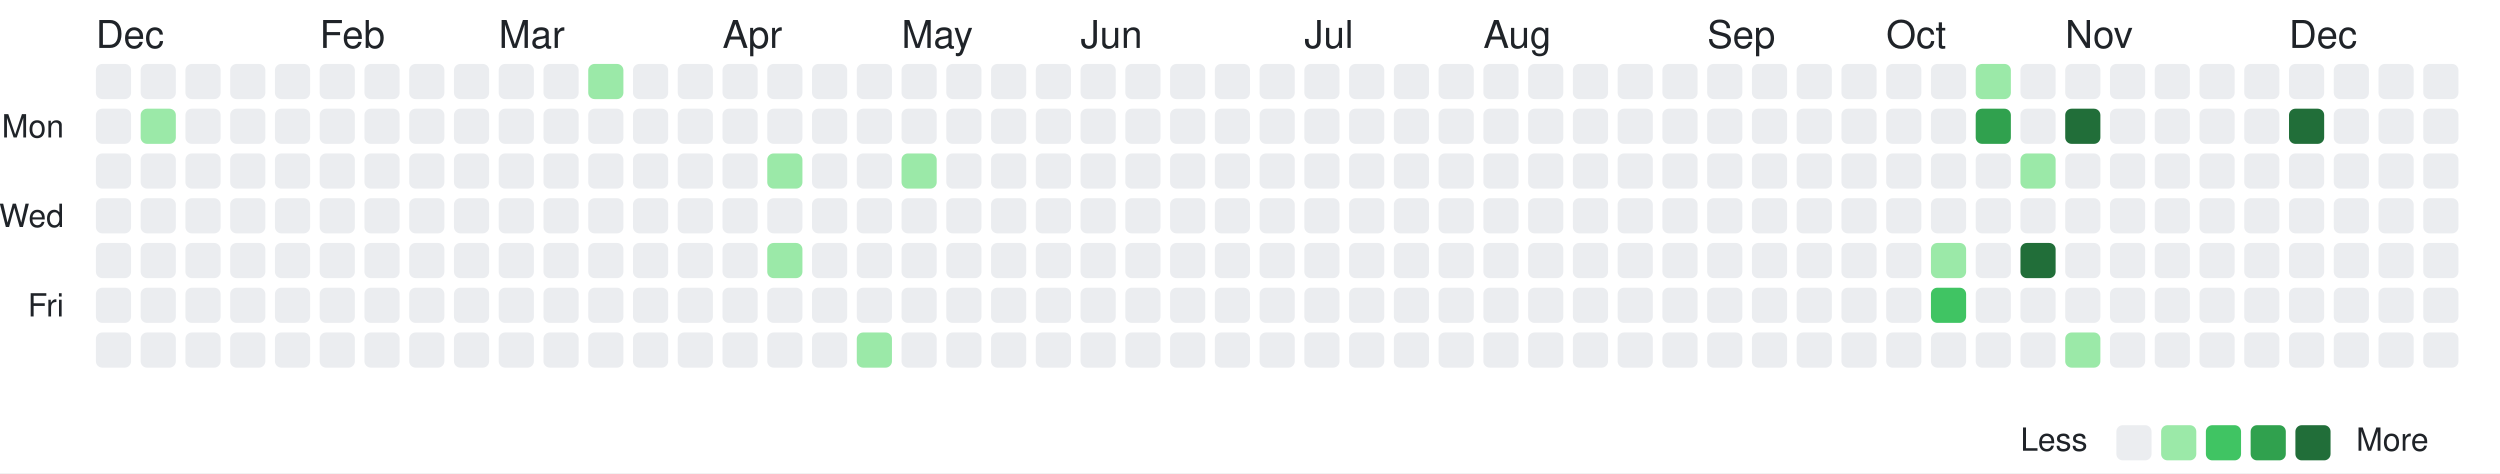
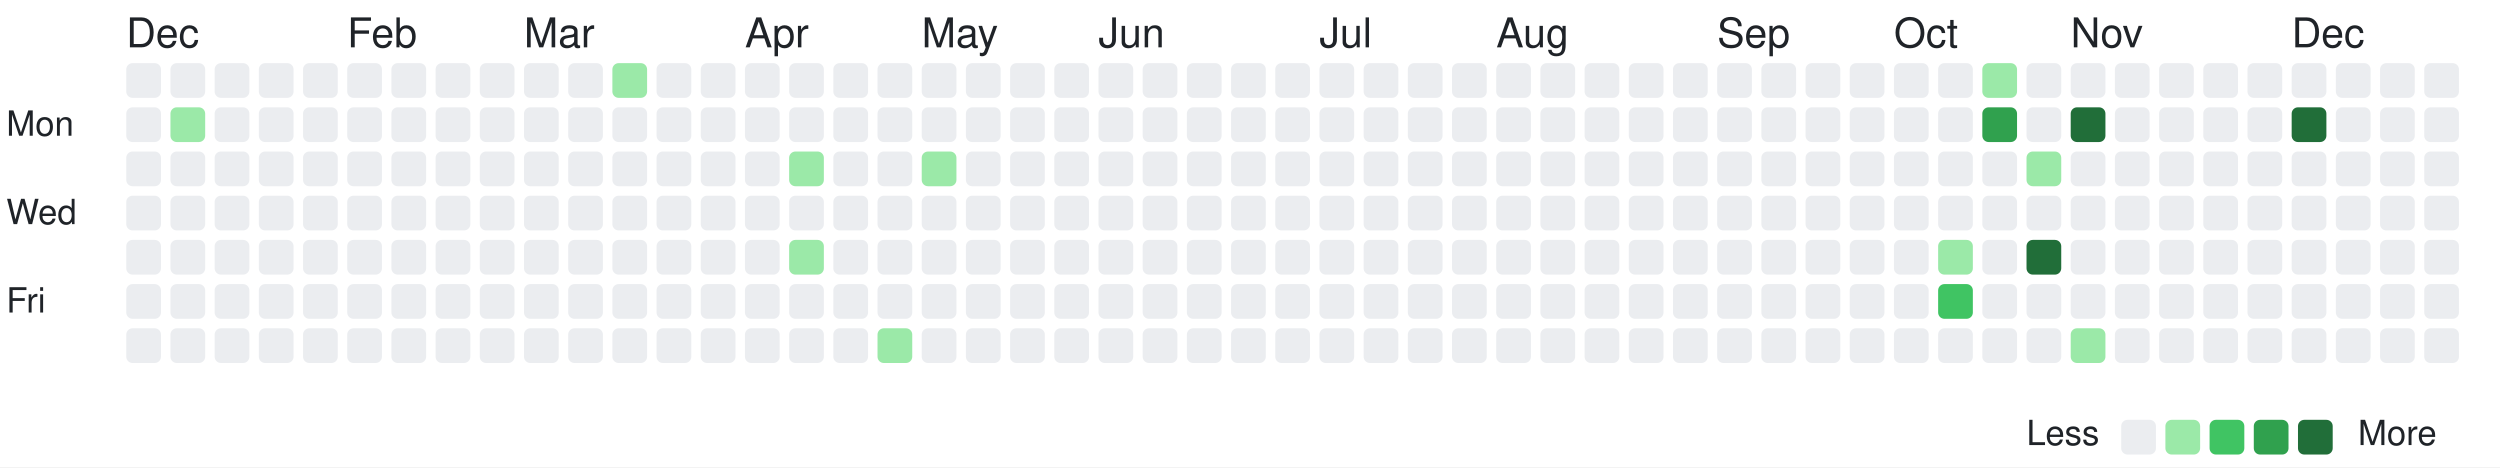
- <svg xmlns="http://www.w3.org/2000/svg" width="782" height="148" viewBox="0 0 782 148">
-   <rect width="782" height="148" fill="#ffffff" />
-   <g transform="translate(30, 20)">
-     <text x="-10" y="23" fill="#1f2328" font-size="10" font-family="-apple-system, BlinkMacSystemFont, Segoe UI, Helvetica, Arial, sans-serif" text-anchor="end">Mon</text>
-     <text x="-10" y="51" fill="#1f2328" font-size="10" font-family="-apple-system, BlinkMacSystemFont, Segoe UI, Helvetica, Arial, sans-serif" text-anchor="end">Wed</text>
-     <text x="-10" y="79" fill="#1f2328" font-size="10" font-family="-apple-system, BlinkMacSystemFont, Segoe UI, Helvetica, Arial, sans-serif" text-anchor="end">Fri</text>
+ <svg xmlns="http://www.w3.org/2000/svg" width="792" height="148" viewBox="0 0 792 148">
+   <rect width="792" height="148" fill="#ffffff" />
+   <g transform="translate(40, 20)">
+     <text x="-38" y="23" fill="#1f2328" font-size="11" font-family="-apple-system, BlinkMacSystemFont, Segoe UI, Helvetica, Arial, sans-serif">Mon</text>
+     <text x="-38" y="51" fill="#1f2328" font-size="11" font-family="-apple-system, BlinkMacSystemFont, Segoe UI, Helvetica, Arial, sans-serif">Wed</text>
+     <text x="-38" y="79" fill="#1f2328" font-size="11" font-family="-apple-system, BlinkMacSystemFont, Segoe UI, Helvetica, Arial, sans-serif">Fri</text>
    <rect x="0" y="0" width="11" height="11" fill="#ebedf0" rx="2" ry="2" />
    <rect x="0" y="14" width="11" height="11" fill="#ebedf0" rx="2" ry="2" />
    <rect x="0" y="28" width="11" height="11" fill="#ebedf0" rx="2" ry="2" />
    <rect x="0" y="42" width="11" height="11" fill="#ebedf0" rx="2" ry="2" />
    <rect x="0" y="56" width="11" height="11" fill="#ebedf0" rx="2" ry="2" />
    <rect x="0" y="70" width="11" height="11" fill="#ebedf0" rx="2" ry="2" />
    <rect x="0" y="84" width="11" height="11" fill="#ebedf0" rx="2" ry="2" />
    <rect x="14" y="0" width="11" height="11" fill="#ebedf0" rx="2" ry="2" />
    <rect x="14" y="14" width="11" height="11" fill="#9be9a8" rx="2" ry="2" />
    <rect x="14" y="28" width="11" height="11" fill="#ebedf0" rx="2" ry="2" />
    <rect x="14" y="42" width="11" height="11" fill="#ebedf0" rx="2" ry="2" />
    <rect x="14" y="56" width="11" height="11" fill="#ebedf0" rx="2" ry="2" />
    <rect x="14" y="70" width="11" height="11" fill="#ebedf0" rx="2" ry="2" />
    <rect x="14" y="84" width="11" height="11" fill="#ebedf0" rx="2" ry="2" />
    <rect x="28" y="0" width="11" height="11" fill="#ebedf0" rx="2" ry="2" />
    <rect x="28" y="14" width="11" height="11" fill="#ebedf0" rx="2" ry="2" />
    <rect x="28" y="28" width="11" height="11" fill="#ebedf0" rx="2" ry="2" />
    <rect x="28" y="42" width="11" height="11" fill="#ebedf0" rx="2" ry="2" />
    <rect x="28" y="56" width="11" height="11" fill="#ebedf0" rx="2" ry="2" />
    <rect x="28" y="70" width="11" height="11" fill="#ebedf0" rx="2" ry="2" />
    <rect x="28" y="84" width="11" height="11" fill="#ebedf0" rx="2" ry="2" />
    <rect x="42" y="0" width="11" height="11" fill="#ebedf0" rx="2" ry="2" />
    <rect x="42" y="14" width="11" height="11" fill="#ebedf0" rx="2" ry="2" />
    <rect x="42" y="28" width="11" height="11" fill="#ebedf0" rx="2" ry="2" />
    <rect x="42" y="42" width="11" height="11" fill="#ebedf0" rx="2" ry="2" />
    <rect x="42" y="56" width="11" height="11" fill="#ebedf0" rx="2" ry="2" />
    <rect x="42" y="70" width="11" height="11" fill="#ebedf0" rx="2" ry="2" />
    <rect x="42" y="84" width="11" height="11" fill="#ebedf0" rx="2" ry="2" />
    <rect x="56" y="0" width="11" height="11" fill="#ebedf0" rx="2" ry="2" />
    <rect x="56" y="14" width="11" height="11" fill="#ebedf0" rx="2" ry="2" />
    <rect x="56" y="28" width="11" height="11" fill="#ebedf0" rx="2" ry="2" />
    <rect x="56" y="42" width="11" height="11" fill="#ebedf0" rx="2" ry="2" />
    <rect x="56" y="56" width="11" height="11" fill="#ebedf0" rx="2" ry="2" />
    <rect x="56" y="70" width="11" height="11" fill="#ebedf0" rx="2" ry="2" />
    <rect x="56" y="84" width="11" height="11" fill="#ebedf0" rx="2" ry="2" />
    <rect x="70" y="0" width="11" height="11" fill="#ebedf0" rx="2" ry="2" />
    <rect x="70" y="14" width="11" height="11" fill="#ebedf0" rx="2" ry="2" />
    <rect x="70" y="28" width="11" height="11" fill="#ebedf0" rx="2" ry="2" />
    <rect x="70" y="42" width="11" height="11" fill="#ebedf0" rx="2" ry="2" />
    <rect x="70" y="56" width="11" height="11" fill="#ebedf0" rx="2" ry="2" />
    <rect x="70" y="70" width="11" height="11" fill="#ebedf0" rx="2" ry="2" />
    <rect x="70" y="84" width="11" height="11" fill="#ebedf0" rx="2" ry="2" />
    <rect x="84" y="0" width="11" height="11" fill="#ebedf0" rx="2" ry="2" />
    <rect x="84" y="14" width="11" height="11" fill="#ebedf0" rx="2" ry="2" />
    <rect x="84" y="28" width="11" height="11" fill="#ebedf0" rx="2" ry="2" />
    <rect x="84" y="42" width="11" height="11" fill="#ebedf0" rx="2" ry="2" />
    <rect x="84" y="56" width="11" height="11" fill="#ebedf0" rx="2" ry="2" />
    <rect x="84" y="70" width="11" height="11" fill="#ebedf0" rx="2" ry="2" />
    <rect x="84" y="84" width="11" height="11" fill="#ebedf0" rx="2" ry="2" />
    <rect x="98" y="0" width="11" height="11" fill="#ebedf0" rx="2" ry="2" />
    <rect x="98" y="14" width="11" height="11" fill="#ebedf0" rx="2" ry="2" />
    <rect x="98" y="28" width="11" height="11" fill="#ebedf0" rx="2" ry="2" />
    <rect x="98" y="42" width="11" height="11" fill="#ebedf0" rx="2" ry="2" />
    <rect x="98" y="56" width="11" height="11" fill="#ebedf0" rx="2" ry="2" />
    <rect x="98" y="70" width="11" height="11" fill="#ebedf0" rx="2" ry="2" />
    <rect x="98" y="84" width="11" height="11" fill="#ebedf0" rx="2" ry="2" />
    <rect x="112" y="0" width="11" height="11" fill="#ebedf0" rx="2" ry="2" />
    <rect x="112" y="14" width="11" height="11" fill="#ebedf0" rx="2" ry="2" />
    <rect x="112" y="28" width="11" height="11" fill="#ebedf0" rx="2" ry="2" />
    <rect x="112" y="42" width="11" height="11" fill="#ebedf0" rx="2" ry="2" />
    <rect x="112" y="56" width="11" height="11" fill="#ebedf0" rx="2" ry="2" />
    <rect x="112" y="70" width="11" height="11" fill="#ebedf0" rx="2" ry="2" />
    <rect x="112" y="84" width="11" height="11" fill="#ebedf0" rx="2" ry="2" />
    <rect x="126" y="0" width="11" height="11" fill="#ebedf0" rx="2" ry="2" />
    <rect x="126" y="14" width="11" height="11" fill="#ebedf0" rx="2" ry="2" />
    <rect x="126" y="28" width="11" height="11" fill="#ebedf0" rx="2" ry="2" />
    <rect x="126" y="42" width="11" height="11" fill="#ebedf0" rx="2" ry="2" />
    <rect x="126" y="56" width="11" height="11" fill="#ebedf0" rx="2" ry="2" />
    <rect x="126" y="70" width="11" height="11" fill="#ebedf0" rx="2" ry="2" />
    <rect x="126" y="84" width="11" height="11" fill="#ebedf0" rx="2" ry="2" />
    <rect x="140" y="0" width="11" height="11" fill="#ebedf0" rx="2" ry="2" />
    <rect x="140" y="14" width="11" height="11" fill="#ebedf0" rx="2" ry="2" />
    <rect x="140" y="28" width="11" height="11" fill="#ebedf0" rx="2" ry="2" />
    <rect x="140" y="42" width="11" height="11" fill="#ebedf0" rx="2" ry="2" />
    <rect x="140" y="56" width="11" height="11" fill="#ebedf0" rx="2" ry="2" />
    <rect x="140" y="70" width="11" height="11" fill="#ebedf0" rx="2" ry="2" />
    <rect x="140" y="84" width="11" height="11" fill="#ebedf0" rx="2" ry="2" />
    <rect x="154" y="0" width="11" height="11" fill="#9be9a8" rx="2" ry="2" />
    <rect x="154" y="14" width="11" height="11" fill="#ebedf0" rx="2" ry="2" />
    <rect x="154" y="28" width="11" height="11" fill="#ebedf0" rx="2" ry="2" />
    <rect x="154" y="42" width="11" height="11" fill="#ebedf0" rx="2" ry="2" />
    <rect x="154" y="56" width="11" height="11" fill="#ebedf0" rx="2" ry="2" />
    <rect x="154" y="70" width="11" height="11" fill="#ebedf0" rx="2" ry="2" />
    <rect x="154" y="84" width="11" height="11" fill="#ebedf0" rx="2" ry="2" />
    <rect x="168" y="0" width="11" height="11" fill="#ebedf0" rx="2" ry="2" />
    <rect x="168" y="14" width="11" height="11" fill="#ebedf0" rx="2" ry="2" />
    <rect x="168" y="28" width="11" height="11" fill="#ebedf0" rx="2" ry="2" />
    <rect x="168" y="42" width="11" height="11" fill="#ebedf0" rx="2" ry="2" />
    <rect x="168" y="56" width="11" height="11" fill="#ebedf0" rx="2" ry="2" />
    <rect x="168" y="70" width="11" height="11" fill="#ebedf0" rx="2" ry="2" />
    <rect x="168" y="84" width="11" height="11" fill="#ebedf0" rx="2" ry="2" />
    <rect x="182" y="0" width="11" height="11" fill="#ebedf0" rx="2" ry="2" />
    <rect x="182" y="14" width="11" height="11" fill="#ebedf0" rx="2" ry="2" />
    <rect x="182" y="28" width="11" height="11" fill="#ebedf0" rx="2" ry="2" />
    <rect x="182" y="42" width="11" height="11" fill="#ebedf0" rx="2" ry="2" />
    <rect x="182" y="56" width="11" height="11" fill="#ebedf0" rx="2" ry="2" />
    <rect x="182" y="70" width="11" height="11" fill="#ebedf0" rx="2" ry="2" />
    <rect x="182" y="84" width="11" height="11" fill="#ebedf0" rx="2" ry="2" />
    <rect x="196" y="0" width="11" height="11" fill="#ebedf0" rx="2" ry="2" />
    <rect x="196" y="14" width="11" height="11" fill="#ebedf0" rx="2" ry="2" />
    <rect x="196" y="28" width="11" height="11" fill="#ebedf0" rx="2" ry="2" />
    <rect x="196" y="42" width="11" height="11" fill="#ebedf0" rx="2" ry="2" />
    <rect x="196" y="56" width="11" height="11" fill="#ebedf0" rx="2" ry="2" />
    <rect x="196" y="70" width="11" height="11" fill="#ebedf0" rx="2" ry="2" />
    <rect x="196" y="84" width="11" height="11" fill="#ebedf0" rx="2" ry="2" />
    <rect x="210" y="0" width="11" height="11" fill="#ebedf0" rx="2" ry="2" />
    <rect x="210" y="14" width="11" height="11" fill="#ebedf0" rx="2" ry="2" />
    <rect x="210" y="28" width="11" height="11" fill="#9be9a8" rx="2" ry="2" />
    <rect x="210" y="42" width="11" height="11" fill="#ebedf0" rx="2" ry="2" />
    <rect x="210" y="56" width="11" height="11" fill="#9be9a8" rx="2" ry="2" />
    <rect x="210" y="70" width="11" height="11" fill="#ebedf0" rx="2" ry="2" />
    <rect x="210" y="84" width="11" height="11" fill="#ebedf0" rx="2" ry="2" />
    <rect x="224" y="0" width="11" height="11" fill="#ebedf0" rx="2" ry="2" />
    <rect x="224" y="14" width="11" height="11" fill="#ebedf0" rx="2" ry="2" />
    <rect x="224" y="28" width="11" height="11" fill="#ebedf0" rx="2" ry="2" />
    <rect x="224" y="42" width="11" height="11" fill="#ebedf0" rx="2" ry="2" />
    <rect x="224" y="56" width="11" height="11" fill="#ebedf0" rx="2" ry="2" />
    <rect x="224" y="70" width="11" height="11" fill="#ebedf0" rx="2" ry="2" />
    <rect x="224" y="84" width="11" height="11" fill="#ebedf0" rx="2" ry="2" />
    <rect x="238" y="0" width="11" height="11" fill="#ebedf0" rx="2" ry="2" />
    <rect x="238" y="14" width="11" height="11" fill="#ebedf0" rx="2" ry="2" />
    <rect x="238" y="28" width="11" height="11" fill="#ebedf0" rx="2" ry="2" />
    <rect x="238" y="42" width="11" height="11" fill="#ebedf0" rx="2" ry="2" />
    <rect x="238" y="56" width="11" height="11" fill="#ebedf0" rx="2" ry="2" />
    <rect x="238" y="70" width="11" height="11" fill="#ebedf0" rx="2" ry="2" />
    <rect x="238" y="84" width="11" height="11" fill="#9be9a8" rx="2" ry="2" />
    <rect x="252" y="0" width="11" height="11" fill="#ebedf0" rx="2" ry="2" />
    <rect x="252" y="14" width="11" height="11" fill="#ebedf0" rx="2" ry="2" />
    <rect x="252" y="28" width="11" height="11" fill="#9be9a8" rx="2" ry="2" />
    <rect x="252" y="42" width="11" height="11" fill="#ebedf0" rx="2" ry="2" />
    <rect x="252" y="56" width="11" height="11" fill="#ebedf0" rx="2" ry="2" />
    <rect x="252" y="70" width="11" height="11" fill="#ebedf0" rx="2" ry="2" />
    <rect x="252" y="84" width="11" height="11" fill="#ebedf0" rx="2" ry="2" />
    <rect x="266" y="0" width="11" height="11" fill="#ebedf0" rx="2" ry="2" />
    <rect x="266" y="14" width="11" height="11" fill="#ebedf0" rx="2" ry="2" />
    <rect x="266" y="28" width="11" height="11" fill="#ebedf0" rx="2" ry="2" />
    <rect x="266" y="42" width="11" height="11" fill="#ebedf0" rx="2" ry="2" />
    <rect x="266" y="56" width="11" height="11" fill="#ebedf0" rx="2" ry="2" />
    <rect x="266" y="70" width="11" height="11" fill="#ebedf0" rx="2" ry="2" />
    <rect x="266" y="84" width="11" height="11" fill="#ebedf0" rx="2" ry="2" />
    <rect x="280" y="0" width="11" height="11" fill="#ebedf0" rx="2" ry="2" />
    <rect x="280" y="14" width="11" height="11" fill="#ebedf0" rx="2" ry="2" />
    <rect x="280" y="28" width="11" height="11" fill="#ebedf0" rx="2" ry="2" />
    <rect x="280" y="42" width="11" height="11" fill="#ebedf0" rx="2" ry="2" />
    <rect x="280" y="56" width="11" height="11" fill="#ebedf0" rx="2" ry="2" />
    <rect x="280" y="70" width="11" height="11" fill="#ebedf0" rx="2" ry="2" />
    <rect x="280" y="84" width="11" height="11" fill="#ebedf0" rx="2" ry="2" />
    <rect x="294" y="0" width="11" height="11" fill="#ebedf0" rx="2" ry="2" />
    <rect x="294" y="14" width="11" height="11" fill="#ebedf0" rx="2" ry="2" />
    <rect x="294" y="28" width="11" height="11" fill="#ebedf0" rx="2" ry="2" />
    <rect x="294" y="42" width="11" height="11" fill="#ebedf0" rx="2" ry="2" />
    <rect x="294" y="56" width="11" height="11" fill="#ebedf0" rx="2" ry="2" />
    <rect x="294" y="70" width="11" height="11" fill="#ebedf0" rx="2" ry="2" />
    <rect x="294" y="84" width="11" height="11" fill="#ebedf0" rx="2" ry="2" />
    <rect x="308" y="0" width="11" height="11" fill="#ebedf0" rx="2" ry="2" />
    <rect x="308" y="14" width="11" height="11" fill="#ebedf0" rx="2" ry="2" />
    <rect x="308" y="28" width="11" height="11" fill="#ebedf0" rx="2" ry="2" />
    <rect x="308" y="42" width="11" height="11" fill="#ebedf0" rx="2" ry="2" />
    <rect x="308" y="56" width="11" height="11" fill="#ebedf0" rx="2" ry="2" />
    <rect x="308" y="70" width="11" height="11" fill="#ebedf0" rx="2" ry="2" />
    <rect x="308" y="84" width="11" height="11" fill="#ebedf0" rx="2" ry="2" />
    <rect x="322" y="0" width="11" height="11" fill="#ebedf0" rx="2" ry="2" />
    <rect x="322" y="14" width="11" height="11" fill="#ebedf0" rx="2" ry="2" />
    <rect x="322" y="28" width="11" height="11" fill="#ebedf0" rx="2" ry="2" />
    <rect x="322" y="42" width="11" height="11" fill="#ebedf0" rx="2" ry="2" />
    <rect x="322" y="56" width="11" height="11" fill="#ebedf0" rx="2" ry="2" />
    <rect x="322" y="70" width="11" height="11" fill="#ebedf0" rx="2" ry="2" />
    <rect x="322" y="84" width="11" height="11" fill="#ebedf0" rx="2" ry="2" />
    <rect x="336" y="0" width="11" height="11" fill="#ebedf0" rx="2" ry="2" />
    <rect x="336" y="14" width="11" height="11" fill="#ebedf0" rx="2" ry="2" />
    <rect x="336" y="28" width="11" height="11" fill="#ebedf0" rx="2" ry="2" />
    <rect x="336" y="42" width="11" height="11" fill="#ebedf0" rx="2" ry="2" />
    <rect x="336" y="56" width="11" height="11" fill="#ebedf0" rx="2" ry="2" />
    <rect x="336" y="70" width="11" height="11" fill="#ebedf0" rx="2" ry="2" />
    <rect x="336" y="84" width="11" height="11" fill="#ebedf0" rx="2" ry="2" />
    <rect x="350" y="0" width="11" height="11" fill="#ebedf0" rx="2" ry="2" />
    <rect x="350" y="14" width="11" height="11" fill="#ebedf0" rx="2" ry="2" />
    <rect x="350" y="28" width="11" height="11" fill="#ebedf0" rx="2" ry="2" />
    <rect x="350" y="42" width="11" height="11" fill="#ebedf0" rx="2" ry="2" />
    <rect x="350" y="56" width="11" height="11" fill="#ebedf0" rx="2" ry="2" />
    <rect x="350" y="70" width="11" height="11" fill="#ebedf0" rx="2" ry="2" />
    <rect x="350" y="84" width="11" height="11" fill="#ebedf0" rx="2" ry="2" />
    <rect x="364" y="0" width="11" height="11" fill="#ebedf0" rx="2" ry="2" />
    <rect x="364" y="14" width="11" height="11" fill="#ebedf0" rx="2" ry="2" />
    <rect x="364" y="28" width="11" height="11" fill="#ebedf0" rx="2" ry="2" />
    <rect x="364" y="42" width="11" height="11" fill="#ebedf0" rx="2" ry="2" />
    <rect x="364" y="56" width="11" height="11" fill="#ebedf0" rx="2" ry="2" />
    <rect x="364" y="70" width="11" height="11" fill="#ebedf0" rx="2" ry="2" />
    <rect x="364" y="84" width="11" height="11" fill="#ebedf0" rx="2" ry="2" />
    <rect x="378" y="0" width="11" height="11" fill="#ebedf0" rx="2" ry="2" />
    <rect x="378" y="14" width="11" height="11" fill="#ebedf0" rx="2" ry="2" />
    <rect x="378" y="28" width="11" height="11" fill="#ebedf0" rx="2" ry="2" />
    <rect x="378" y="42" width="11" height="11" fill="#ebedf0" rx="2" ry="2" />
    <rect x="378" y="56" width="11" height="11" fill="#ebedf0" rx="2" ry="2" />
    <rect x="378" y="70" width="11" height="11" fill="#ebedf0" rx="2" ry="2" />
    <rect x="378" y="84" width="11" height="11" fill="#ebedf0" rx="2" ry="2" />
    <rect x="392" y="0" width="11" height="11" fill="#ebedf0" rx="2" ry="2" />
    <rect x="392" y="14" width="11" height="11" fill="#ebedf0" rx="2" ry="2" />
    <rect x="392" y="28" width="11" height="11" fill="#ebedf0" rx="2" ry="2" />
    <rect x="392" y="42" width="11" height="11" fill="#ebedf0" rx="2" ry="2" />
    <rect x="392" y="56" width="11" height="11" fill="#ebedf0" rx="2" ry="2" />
    <rect x="392" y="70" width="11" height="11" fill="#ebedf0" rx="2" ry="2" />
    <rect x="392" y="84" width="11" height="11" fill="#ebedf0" rx="2" ry="2" />
    <rect x="406" y="0" width="11" height="11" fill="#ebedf0" rx="2" ry="2" />
    <rect x="406" y="14" width="11" height="11" fill="#ebedf0" rx="2" ry="2" />
    <rect x="406" y="28" width="11" height="11" fill="#ebedf0" rx="2" ry="2" />
    <rect x="406" y="42" width="11" height="11" fill="#ebedf0" rx="2" ry="2" />
    <rect x="406" y="56" width="11" height="11" fill="#ebedf0" rx="2" ry="2" />
    <rect x="406" y="70" width="11" height="11" fill="#ebedf0" rx="2" ry="2" />
    <rect x="406" y="84" width="11" height="11" fill="#ebedf0" rx="2" ry="2" />
    <rect x="420" y="0" width="11" height="11" fill="#ebedf0" rx="2" ry="2" />
    <rect x="420" y="14" width="11" height="11" fill="#ebedf0" rx="2" ry="2" />
    <rect x="420" y="28" width="11" height="11" fill="#ebedf0" rx="2" ry="2" />
    <rect x="420" y="42" width="11" height="11" fill="#ebedf0" rx="2" ry="2" />
    <rect x="420" y="56" width="11" height="11" fill="#ebedf0" rx="2" ry="2" />
    <rect x="420" y="70" width="11" height="11" fill="#ebedf0" rx="2" ry="2" />
    <rect x="420" y="84" width="11" height="11" fill="#ebedf0" rx="2" ry="2" />
    <rect x="434" y="0" width="11" height="11" fill="#ebedf0" rx="2" ry="2" />
    <rect x="434" y="14" width="11" height="11" fill="#ebedf0" rx="2" ry="2" />
    <rect x="434" y="28" width="11" height="11" fill="#ebedf0" rx="2" ry="2" />
    <rect x="434" y="42" width="11" height="11" fill="#ebedf0" rx="2" ry="2" />
    <rect x="434" y="56" width="11" height="11" fill="#ebedf0" rx="2" ry="2" />
    <rect x="434" y="70" width="11" height="11" fill="#ebedf0" rx="2" ry="2" />
    <rect x="434" y="84" width="11" height="11" fill="#ebedf0" rx="2" ry="2" />
    <rect x="448" y="0" width="11" height="11" fill="#ebedf0" rx="2" ry="2" />
    <rect x="448" y="14" width="11" height="11" fill="#ebedf0" rx="2" ry="2" />
    <rect x="448" y="28" width="11" height="11" fill="#ebedf0" rx="2" ry="2" />
    <rect x="448" y="42" width="11" height="11" fill="#ebedf0" rx="2" ry="2" />
    <rect x="448" y="56" width="11" height="11" fill="#ebedf0" rx="2" ry="2" />
    <rect x="448" y="70" width="11" height="11" fill="#ebedf0" rx="2" ry="2" />
    <rect x="448" y="84" width="11" height="11" fill="#ebedf0" rx="2" ry="2" />
    <rect x="462" y="0" width="11" height="11" fill="#ebedf0" rx="2" ry="2" />
    <rect x="462" y="14" width="11" height="11" fill="#ebedf0" rx="2" ry="2" />
    <rect x="462" y="28" width="11" height="11" fill="#ebedf0" rx="2" ry="2" />
    <rect x="462" y="42" width="11" height="11" fill="#ebedf0" rx="2" ry="2" />
    <rect x="462" y="56" width="11" height="11" fill="#ebedf0" rx="2" ry="2" />
    <rect x="462" y="70" width="11" height="11" fill="#ebedf0" rx="2" ry="2" />
    <rect x="462" y="84" width="11" height="11" fill="#ebedf0" rx="2" ry="2" />
    <rect x="476" y="0" width="11" height="11" fill="#ebedf0" rx="2" ry="2" />
    <rect x="476" y="14" width="11" height="11" fill="#ebedf0" rx="2" ry="2" />
    <rect x="476" y="28" width="11" height="11" fill="#ebedf0" rx="2" ry="2" />
    <rect x="476" y="42" width="11" height="11" fill="#ebedf0" rx="2" ry="2" />
    <rect x="476" y="56" width="11" height="11" fill="#ebedf0" rx="2" ry="2" />
    <rect x="476" y="70" width="11" height="11" fill="#ebedf0" rx="2" ry="2" />
    <rect x="476" y="84" width="11" height="11" fill="#ebedf0" rx="2" ry="2" />
    <rect x="490" y="0" width="11" height="11" fill="#ebedf0" rx="2" ry="2" />
    <rect x="490" y="14" width="11" height="11" fill="#ebedf0" rx="2" ry="2" />
    <rect x="490" y="28" width="11" height="11" fill="#ebedf0" rx="2" ry="2" />
    <rect x="490" y="42" width="11" height="11" fill="#ebedf0" rx="2" ry="2" />
    <rect x="490" y="56" width="11" height="11" fill="#ebedf0" rx="2" ry="2" />
    <rect x="490" y="70" width="11" height="11" fill="#ebedf0" rx="2" ry="2" />
    <rect x="490" y="84" width="11" height="11" fill="#ebedf0" rx="2" ry="2" />
    <rect x="504" y="0" width="11" height="11" fill="#ebedf0" rx="2" ry="2" />
    <rect x="504" y="14" width="11" height="11" fill="#ebedf0" rx="2" ry="2" />
    <rect x="504" y="28" width="11" height="11" fill="#ebedf0" rx="2" ry="2" />
    <rect x="504" y="42" width="11" height="11" fill="#ebedf0" rx="2" ry="2" />
    <rect x="504" y="56" width="11" height="11" fill="#ebedf0" rx="2" ry="2" />
    <rect x="504" y="70" width="11" height="11" fill="#ebedf0" rx="2" ry="2" />
    <rect x="504" y="84" width="11" height="11" fill="#ebedf0" rx="2" ry="2" />
    <rect x="518" y="0" width="11" height="11" fill="#ebedf0" rx="2" ry="2" />
    <rect x="518" y="14" width="11" height="11" fill="#ebedf0" rx="2" ry="2" />
    <rect x="518" y="28" width="11" height="11" fill="#ebedf0" rx="2" ry="2" />
    <rect x="518" y="42" width="11" height="11" fill="#ebedf0" rx="2" ry="2" />
    <rect x="518" y="56" width="11" height="11" fill="#ebedf0" rx="2" ry="2" />
    <rect x="518" y="70" width="11" height="11" fill="#ebedf0" rx="2" ry="2" />
    <rect x="518" y="84" width="11" height="11" fill="#ebedf0" rx="2" ry="2" />
    <rect x="532" y="0" width="11" height="11" fill="#ebedf0" rx="2" ry="2" />
    <rect x="532" y="14" width="11" height="11" fill="#ebedf0" rx="2" ry="2" />
    <rect x="532" y="28" width="11" height="11" fill="#ebedf0" rx="2" ry="2" />
    <rect x="532" y="42" width="11" height="11" fill="#ebedf0" rx="2" ry="2" />
    <rect x="532" y="56" width="11" height="11" fill="#ebedf0" rx="2" ry="2" />
    <rect x="532" y="70" width="11" height="11" fill="#ebedf0" rx="2" ry="2" />
    <rect x="532" y="84" width="11" height="11" fill="#ebedf0" rx="2" ry="2" />
    <rect x="546" y="0" width="11" height="11" fill="#ebedf0" rx="2" ry="2" />
    <rect x="546" y="14" width="11" height="11" fill="#ebedf0" rx="2" ry="2" />
    <rect x="546" y="28" width="11" height="11" fill="#ebedf0" rx="2" ry="2" />
    <rect x="546" y="42" width="11" height="11" fill="#ebedf0" rx="2" ry="2" />
    <rect x="546" y="56" width="11" height="11" fill="#ebedf0" rx="2" ry="2" />
    <rect x="546" y="70" width="11" height="11" fill="#ebedf0" rx="2" ry="2" />
    <rect x="546" y="84" width="11" height="11" fill="#ebedf0" rx="2" ry="2" />
    <rect x="560" y="0" width="11" height="11" fill="#ebedf0" rx="2" ry="2" />
    <rect x="560" y="14" width="11" height="11" fill="#ebedf0" rx="2" ry="2" />
    <rect x="560" y="28" width="11" height="11" fill="#ebedf0" rx="2" ry="2" />
    <rect x="560" y="42" width="11" height="11" fill="#ebedf0" rx="2" ry="2" />
    <rect x="560" y="56" width="11" height="11" fill="#ebedf0" rx="2" ry="2" />
    <rect x="560" y="70" width="11" height="11" fill="#ebedf0" rx="2" ry="2" />
    <rect x="560" y="84" width="11" height="11" fill="#ebedf0" rx="2" ry="2" />
    <rect x="574" y="0" width="11" height="11" fill="#ebedf0" rx="2" ry="2" />
    <rect x="574" y="14" width="11" height="11" fill="#ebedf0" rx="2" ry="2" />
    <rect x="574" y="28" width="11" height="11" fill="#ebedf0" rx="2" ry="2" />
    <rect x="574" y="42" width="11" height="11" fill="#ebedf0" rx="2" ry="2" />
    <rect x="574" y="56" width="11" height="11" fill="#9be9a8" rx="2" ry="2" />
    <rect x="574" y="70" width="11" height="11" fill="#40c463" rx="2" ry="2" />
    <rect x="574" y="84" width="11" height="11" fill="#ebedf0" rx="2" ry="2" />
    <rect x="588" y="0" width="11" height="11" fill="#9be9a8" rx="2" ry="2" />
    <rect x="588" y="14" width="11" height="11" fill="#30a14e" rx="2" ry="2" />
    <rect x="588" y="28" width="11" height="11" fill="#ebedf0" rx="2" ry="2" />
    <rect x="588" y="42" width="11" height="11" fill="#ebedf0" rx="2" ry="2" />
    <rect x="588" y="56" width="11" height="11" fill="#ebedf0" rx="2" ry="2" />
    <rect x="588" y="70" width="11" height="11" fill="#ebedf0" rx="2" ry="2" />
    <rect x="588" y="84" width="11" height="11" fill="#ebedf0" rx="2" ry="2" />
    <rect x="602" y="0" width="11" height="11" fill="#ebedf0" rx="2" ry="2" />
    <rect x="602" y="14" width="11" height="11" fill="#ebedf0" rx="2" ry="2" />
    <rect x="602" y="28" width="11" height="11" fill="#9be9a8" rx="2" ry="2" />
    <rect x="602" y="42" width="11" height="11" fill="#ebedf0" rx="2" ry="2" />
    <rect x="602" y="56" width="11" height="11" fill="#216e39" rx="2" ry="2" />
    <rect x="602" y="70" width="11" height="11" fill="#ebedf0" rx="2" ry="2" />
    <rect x="602" y="84" width="11" height="11" fill="#ebedf0" rx="2" ry="2" />
    <rect x="616" y="0" width="11" height="11" fill="#ebedf0" rx="2" ry="2" />
    <rect x="616" y="14" width="11" height="11" fill="#216e39" rx="2" ry="2" />
    <rect x="616" y="28" width="11" height="11" fill="#ebedf0" rx="2" ry="2" />
    <rect x="616" y="42" width="11" height="11" fill="#ebedf0" rx="2" ry="2" />
    <rect x="616" y="56" width="11" height="11" fill="#ebedf0" rx="2" ry="2" />
    <rect x="616" y="70" width="11" height="11" fill="#ebedf0" rx="2" ry="2" />
    <rect x="616" y="84" width="11" height="11" fill="#9be9a8" rx="2" ry="2" />
    <rect x="630" y="0" width="11" height="11" fill="#ebedf0" rx="2" ry="2" />
    <rect x="630" y="14" width="11" height="11" fill="#ebedf0" rx="2" ry="2" />
    <rect x="630" y="28" width="11" height="11" fill="#ebedf0" rx="2" ry="2" />
    <rect x="630" y="42" width="11" height="11" fill="#ebedf0" rx="2" ry="2" />
    <rect x="630" y="56" width="11" height="11" fill="#ebedf0" rx="2" ry="2" />
    <rect x="630" y="70" width="11" height="11" fill="#ebedf0" rx="2" ry="2" />
    <rect x="630" y="84" width="11" height="11" fill="#ebedf0" rx="2" ry="2" />
    <rect x="644" y="0" width="11" height="11" fill="#ebedf0" rx="2" ry="2" />
    <rect x="644" y="14" width="11" height="11" fill="#ebedf0" rx="2" ry="2" />
    <rect x="644" y="28" width="11" height="11" fill="#ebedf0" rx="2" ry="2" />
    <rect x="644" y="42" width="11" height="11" fill="#ebedf0" rx="2" ry="2" />
    <rect x="644" y="56" width="11" height="11" fill="#ebedf0" rx="2" ry="2" />
    <rect x="644" y="70" width="11" height="11" fill="#ebedf0" rx="2" ry="2" />
    <rect x="644" y="84" width="11" height="11" fill="#ebedf0" rx="2" ry="2" />
    <rect x="658" y="0" width="11" height="11" fill="#ebedf0" rx="2" ry="2" />
    <rect x="658" y="14" width="11" height="11" fill="#ebedf0" rx="2" ry="2" />
    <rect x="658" y="28" width="11" height="11" fill="#ebedf0" rx="2" ry="2" />
    <rect x="658" y="42" width="11" height="11" fill="#ebedf0" rx="2" ry="2" />
    <rect x="658" y="56" width="11" height="11" fill="#ebedf0" rx="2" ry="2" />
    <rect x="658" y="70" width="11" height="11" fill="#ebedf0" rx="2" ry="2" />
    <rect x="658" y="84" width="11" height="11" fill="#ebedf0" rx="2" ry="2" />
    <rect x="672" y="0" width="11" height="11" fill="#ebedf0" rx="2" ry="2" />
    <rect x="672" y="14" width="11" height="11" fill="#ebedf0" rx="2" ry="2" />
    <rect x="672" y="28" width="11" height="11" fill="#ebedf0" rx="2" ry="2" />
    <rect x="672" y="42" width="11" height="11" fill="#ebedf0" rx="2" ry="2" />
    <rect x="672" y="56" width="11" height="11" fill="#ebedf0" rx="2" ry="2" />
    <rect x="672" y="70" width="11" height="11" fill="#ebedf0" rx="2" ry="2" />
    <rect x="672" y="84" width="11" height="11" fill="#ebedf0" rx="2" ry="2" />
    <rect x="686" y="0" width="11" height="11" fill="#ebedf0" rx="2" ry="2" />
    <rect x="686" y="14" width="11" height="11" fill="#216e39" rx="2" ry="2" />
    <rect x="686" y="28" width="11" height="11" fill="#ebedf0" rx="2" ry="2" />
    <rect x="686" y="42" width="11" height="11" fill="#ebedf0" rx="2" ry="2" />
    <rect x="686" y="56" width="11" height="11" fill="#ebedf0" rx="2" ry="2" />
    <rect x="686" y="70" width="11" height="11" fill="#ebedf0" rx="2" ry="2" />
    <rect x="686" y="84" width="11" height="11" fill="#ebedf0" rx="2" ry="2" />
    <rect x="700" y="0" width="11" height="11" fill="#ebedf0" rx="2" ry="2" />
    <rect x="700" y="14" width="11" height="11" fill="#ebedf0" rx="2" ry="2" />
    <rect x="700" y="28" width="11" height="11" fill="#ebedf0" rx="2" ry="2" />
    <rect x="700" y="42" width="11" height="11" fill="#ebedf0" rx="2" ry="2" />
    <rect x="700" y="56" width="11" height="11" fill="#ebedf0" rx="2" ry="2" />
    <rect x="700" y="70" width="11" height="11" fill="#ebedf0" rx="2" ry="2" />
    <rect x="700" y="84" width="11" height="11" fill="#ebedf0" rx="2" ry="2" />
    <rect x="714" y="0" width="11" height="11" fill="#ebedf0" rx="2" ry="2" />
    <rect x="714" y="14" width="11" height="11" fill="#ebedf0" rx="2" ry="2" />
    <rect x="714" y="28" width="11" height="11" fill="#ebedf0" rx="2" ry="2" />
    <rect x="714" y="42" width="11" height="11" fill="#ebedf0" rx="2" ry="2" />
    <rect x="714" y="56" width="11" height="11" fill="#ebedf0" rx="2" ry="2" />
    <rect x="714" y="70" width="11" height="11" fill="#ebedf0" rx="2" ry="2" />
    <rect x="714" y="84" width="11" height="11" fill="#ebedf0" rx="2" ry="2" />
    <rect x="728" y="0" width="11" height="11" fill="#ebedf0" rx="2" ry="2" />
    <rect x="728" y="14" width="11" height="11" fill="#ebedf0" rx="2" ry="2" />
    <rect x="728" y="28" width="11" height="11" fill="#ebedf0" rx="2" ry="2" />
    <rect x="728" y="42" width="11" height="11" fill="#ebedf0" rx="2" ry="2" />
    <rect x="728" y="56" width="11" height="11" fill="#ebedf0" rx="2" ry="2" />
    <rect x="728" y="70" width="11" height="11" fill="#ebedf0" rx="2" ry="2" />
    <rect x="728" y="84" width="11" height="11" fill="#ebedf0" rx="2" ry="2" />
-     <text x="0" y="-5" fill="#1f2328" font-size="12" font-family="-apple-system, BlinkMacSystemFont, Segoe UI, Helvetica, Arial, sans-serif">Dec</text>
-     <text x="70" y="-5" fill="#1f2328" font-size="12" font-family="-apple-system, BlinkMacSystemFont, Segoe UI, Helvetica, Arial, sans-serif">Feb</text>
-     <text x="126" y="-5" fill="#1f2328" font-size="12" font-family="-apple-system, BlinkMacSystemFont, Segoe UI, Helvetica, Arial, sans-serif">Mar</text>
-     <text x="196" y="-5" fill="#1f2328" font-size="12" font-family="-apple-system, BlinkMacSystemFont, Segoe UI, Helvetica, Arial, sans-serif">Apr</text>
-     <text x="252" y="-5" fill="#1f2328" font-size="12" font-family="-apple-system, BlinkMacSystemFont, Segoe UI, Helvetica, Arial, sans-serif">May</text>
-     <text x="308" y="-5" fill="#1f2328" font-size="12" font-family="-apple-system, BlinkMacSystemFont, Segoe UI, Helvetica, Arial, sans-serif">Jun</text>
-     <text x="378" y="-5" fill="#1f2328" font-size="12" font-family="-apple-system, BlinkMacSystemFont, Segoe UI, Helvetica, Arial, sans-serif">Jul</text>
-     <text x="434" y="-5" fill="#1f2328" font-size="12" font-family="-apple-system, BlinkMacSystemFont, Segoe UI, Helvetica, Arial, sans-serif">Aug</text>
-     <text x="504" y="-5" fill="#1f2328" font-size="12" font-family="-apple-system, BlinkMacSystemFont, Segoe UI, Helvetica, Arial, sans-serif">Sep</text>
-     <text x="560" y="-5" fill="#1f2328" font-size="12" font-family="-apple-system, BlinkMacSystemFont, Segoe UI, Helvetica, Arial, sans-serif">Oct</text>
-     <text x="616" y="-5" fill="#1f2328" font-size="12" font-family="-apple-system, BlinkMacSystemFont, Segoe UI, Helvetica, Arial, sans-serif">Nov</text>
-     <text x="686" y="-5" fill="#1f2328" font-size="12" font-family="-apple-system, BlinkMacSystemFont, Segoe UI, Helvetica, Arial, sans-serif">Dec</text>
+     <text x="0" y="-5" fill="#1f2328" font-size="13" font-family="-apple-system, BlinkMacSystemFont, Segoe UI, Helvetica, Arial, sans-serif">Dec</text>
+     <text x="70" y="-5" fill="#1f2328" font-size="13" font-family="-apple-system, BlinkMacSystemFont, Segoe UI, Helvetica, Arial, sans-serif">Feb</text>
+     <text x="126" y="-5" fill="#1f2328" font-size="13" font-family="-apple-system, BlinkMacSystemFont, Segoe UI, Helvetica, Arial, sans-serif">Mar</text>
+     <text x="196" y="-5" fill="#1f2328" font-size="13" font-family="-apple-system, BlinkMacSystemFont, Segoe UI, Helvetica, Arial, sans-serif">Apr</text>
+     <text x="252" y="-5" fill="#1f2328" font-size="13" font-family="-apple-system, BlinkMacSystemFont, Segoe UI, Helvetica, Arial, sans-serif">May</text>
+     <text x="308" y="-5" fill="#1f2328" font-size="13" font-family="-apple-system, BlinkMacSystemFont, Segoe UI, Helvetica, Arial, sans-serif">Jun</text>
+     <text x="378" y="-5" fill="#1f2328" font-size="13" font-family="-apple-system, BlinkMacSystemFont, Segoe UI, Helvetica, Arial, sans-serif">Jul</text>
+     <text x="434" y="-5" fill="#1f2328" font-size="13" font-family="-apple-system, BlinkMacSystemFont, Segoe UI, Helvetica, Arial, sans-serif">Aug</text>
+     <text x="504" y="-5" fill="#1f2328" font-size="13" font-family="-apple-system, BlinkMacSystemFont, Segoe UI, Helvetica, Arial, sans-serif">Sep</text>
+     <text x="560" y="-5" fill="#1f2328" font-size="13" font-family="-apple-system, BlinkMacSystemFont, Segoe UI, Helvetica, Arial, sans-serif">Oct</text>
+     <text x="616" y="-5" fill="#1f2328" font-size="13" font-family="-apple-system, BlinkMacSystemFont, Segoe UI, Helvetica, Arial, sans-serif">Nov</text>
+     <text x="686" y="-5" fill="#1f2328" font-size="13" font-family="-apple-system, BlinkMacSystemFont, Segoe UI, Helvetica, Arial, sans-serif">Dec</text>
  </g>
-   <text x="632" y="141" fill="#1f2328" font-size="10" font-family="-apple-system, BlinkMacSystemFont, Segoe UI, Helvetica, Arial, sans-serif">Less</text>
-   <rect x="662" y="133" width="11" height="11" fill="#ebedf0" rx="2" ry="2" />
-   <rect x="676" y="133" width="11" height="11" fill="#9be9a8" rx="2" ry="2" />
-   <rect x="690" y="133" width="11" height="11" fill="#40c463" rx="2" ry="2" />
-   <rect x="704" y="133" width="11" height="11" fill="#30a14e" rx="2" ry="2" />
-   <rect x="718" y="133" width="11" height="11" fill="#216e39" rx="2" ry="2" />
-   <text x="737" y="141" fill="#1f2328" font-size="10" font-family="-apple-system, BlinkMacSystemFont, Segoe UI, Helvetica, Arial, sans-serif">More</text>
+   <text x="642" y="141" fill="#1f2328" font-size="11" font-family="-apple-system, BlinkMacSystemFont, Segoe UI, Helvetica, Arial, sans-serif">Less</text>
+   <rect x="672" y="133" width="11" height="11" fill="#ebedf0" rx="2" ry="2" />
+   <rect x="686" y="133" width="11" height="11" fill="#9be9a8" rx="2" ry="2" />
+   <rect x="700" y="133" width="11" height="11" fill="#40c463" rx="2" ry="2" />
+   <rect x="714" y="133" width="11" height="11" fill="#30a14e" rx="2" ry="2" />
+   <rect x="728" y="133" width="11" height="11" fill="#216e39" rx="2" ry="2" />
+   <text x="747" y="141" fill="#1f2328" font-size="11" font-family="-apple-system, BlinkMacSystemFont, Segoe UI, Helvetica, Arial, sans-serif">More</text>
</svg>
